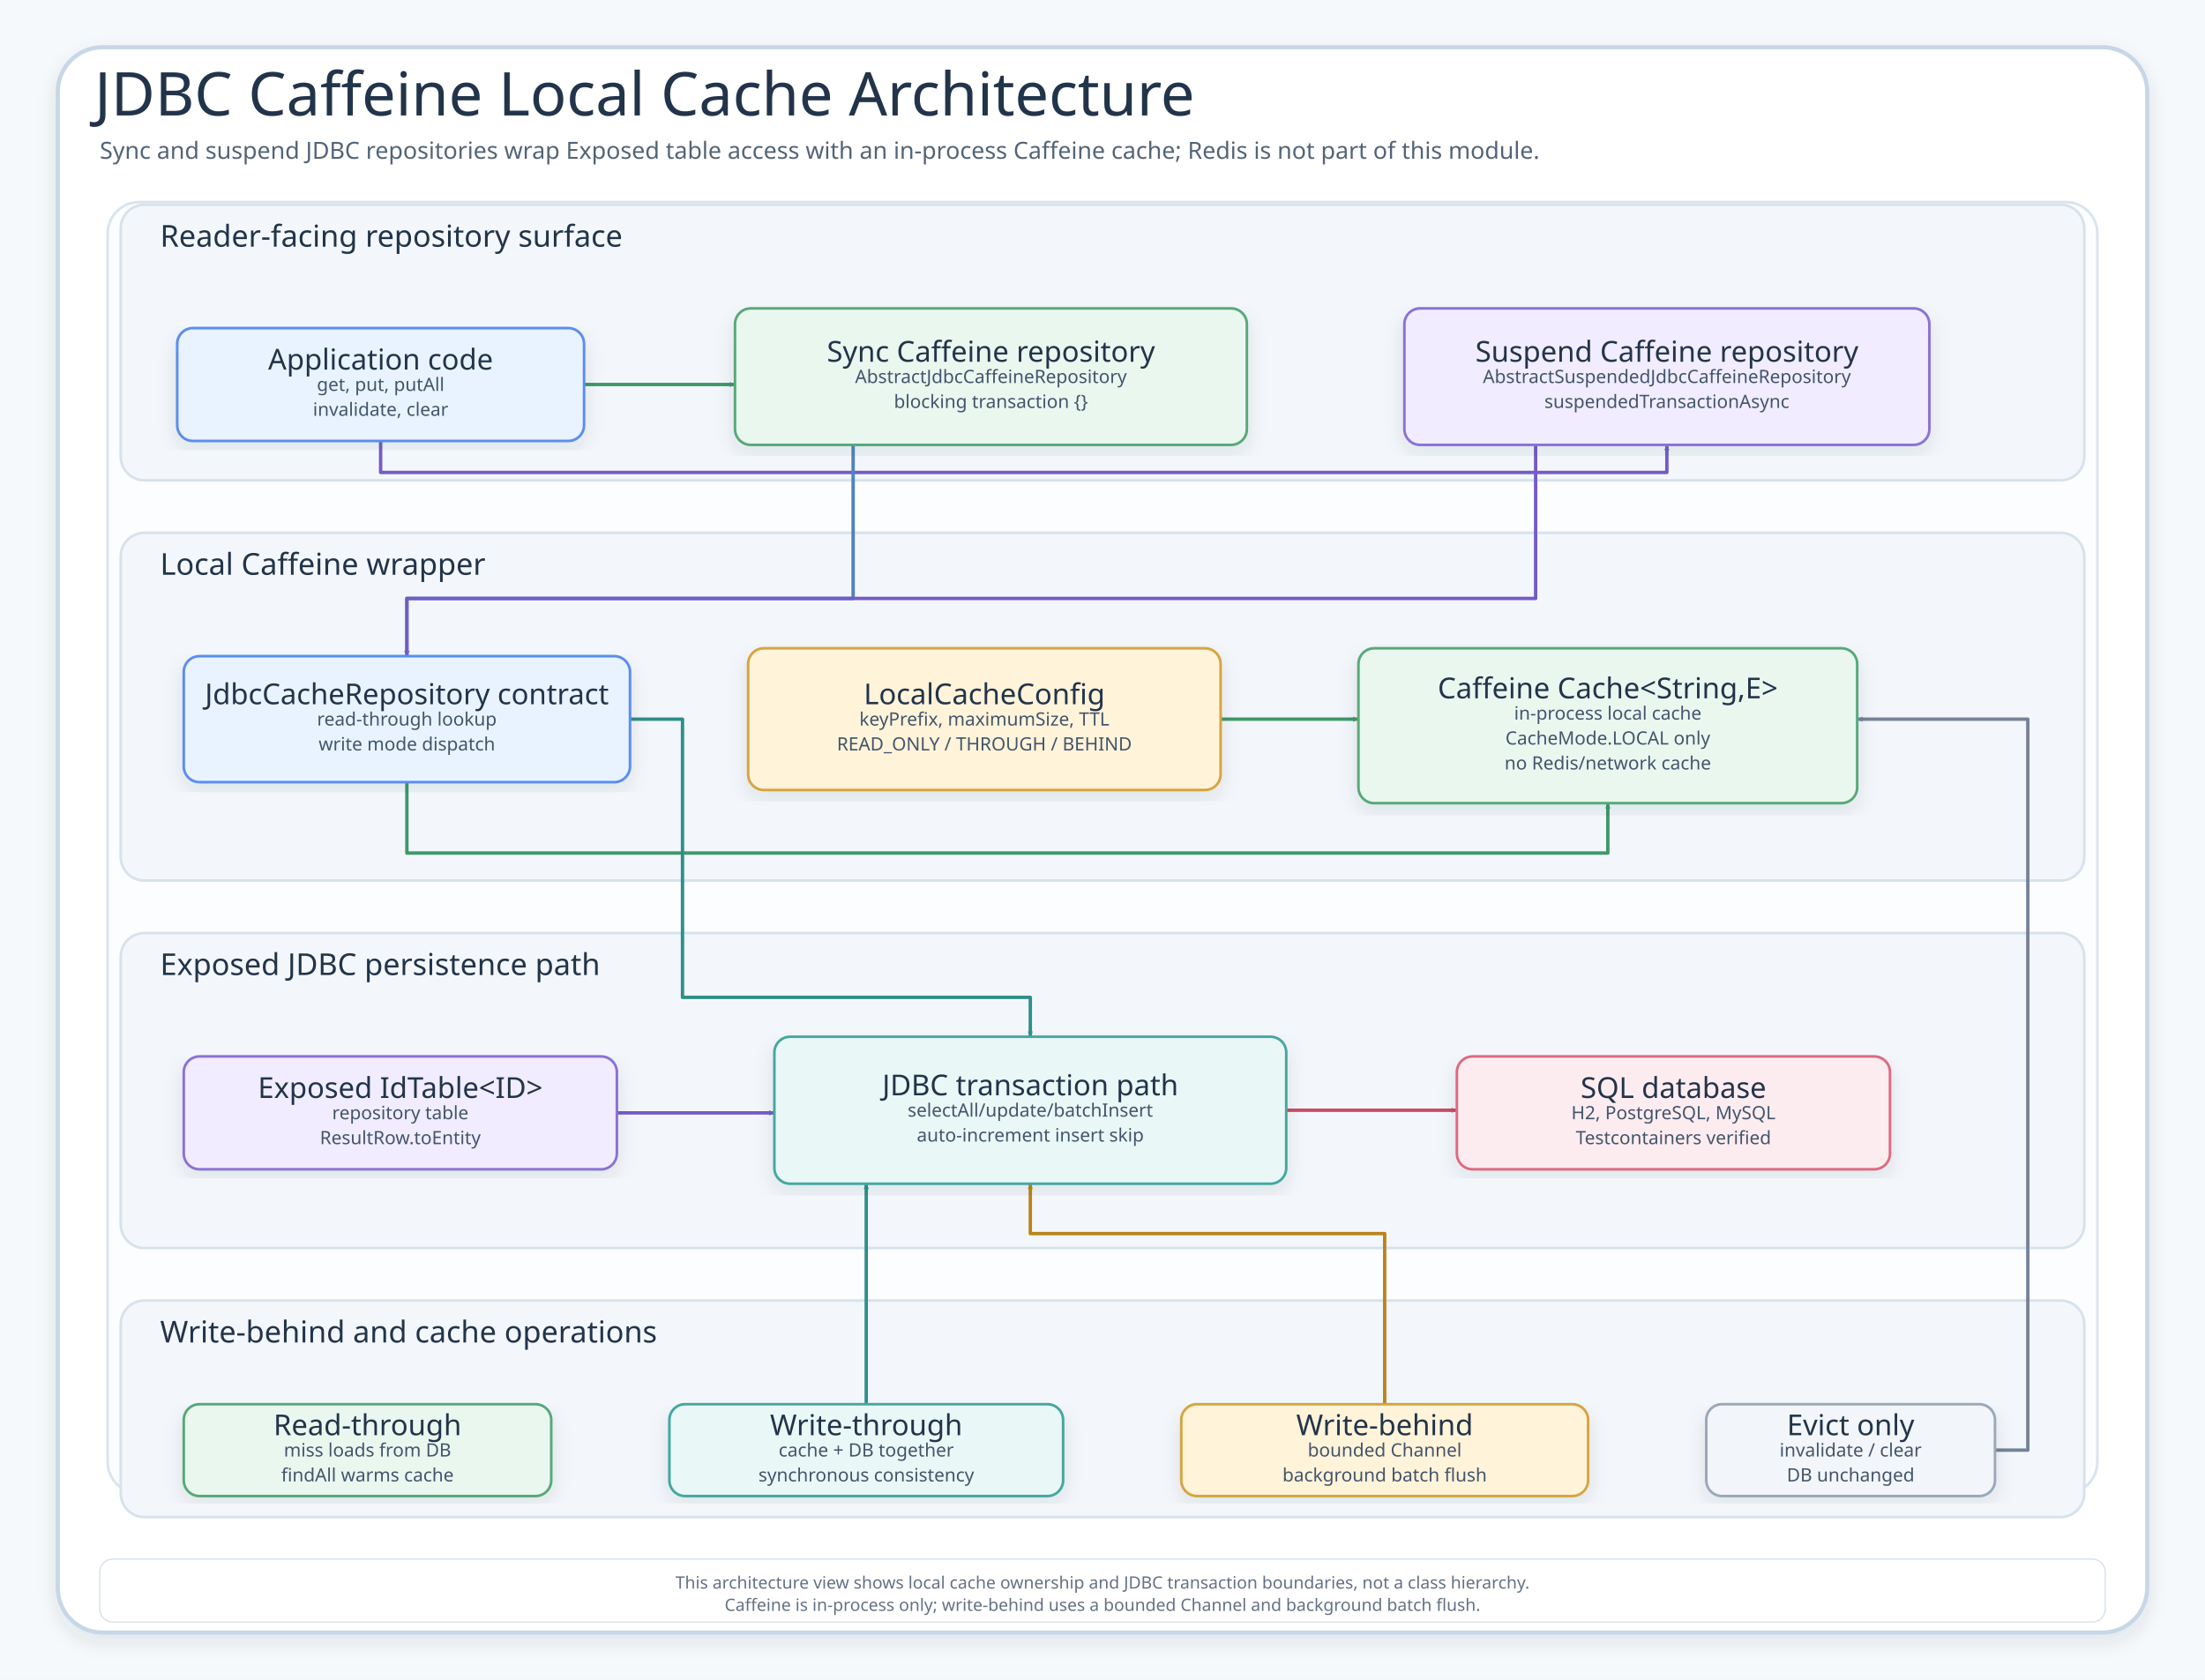
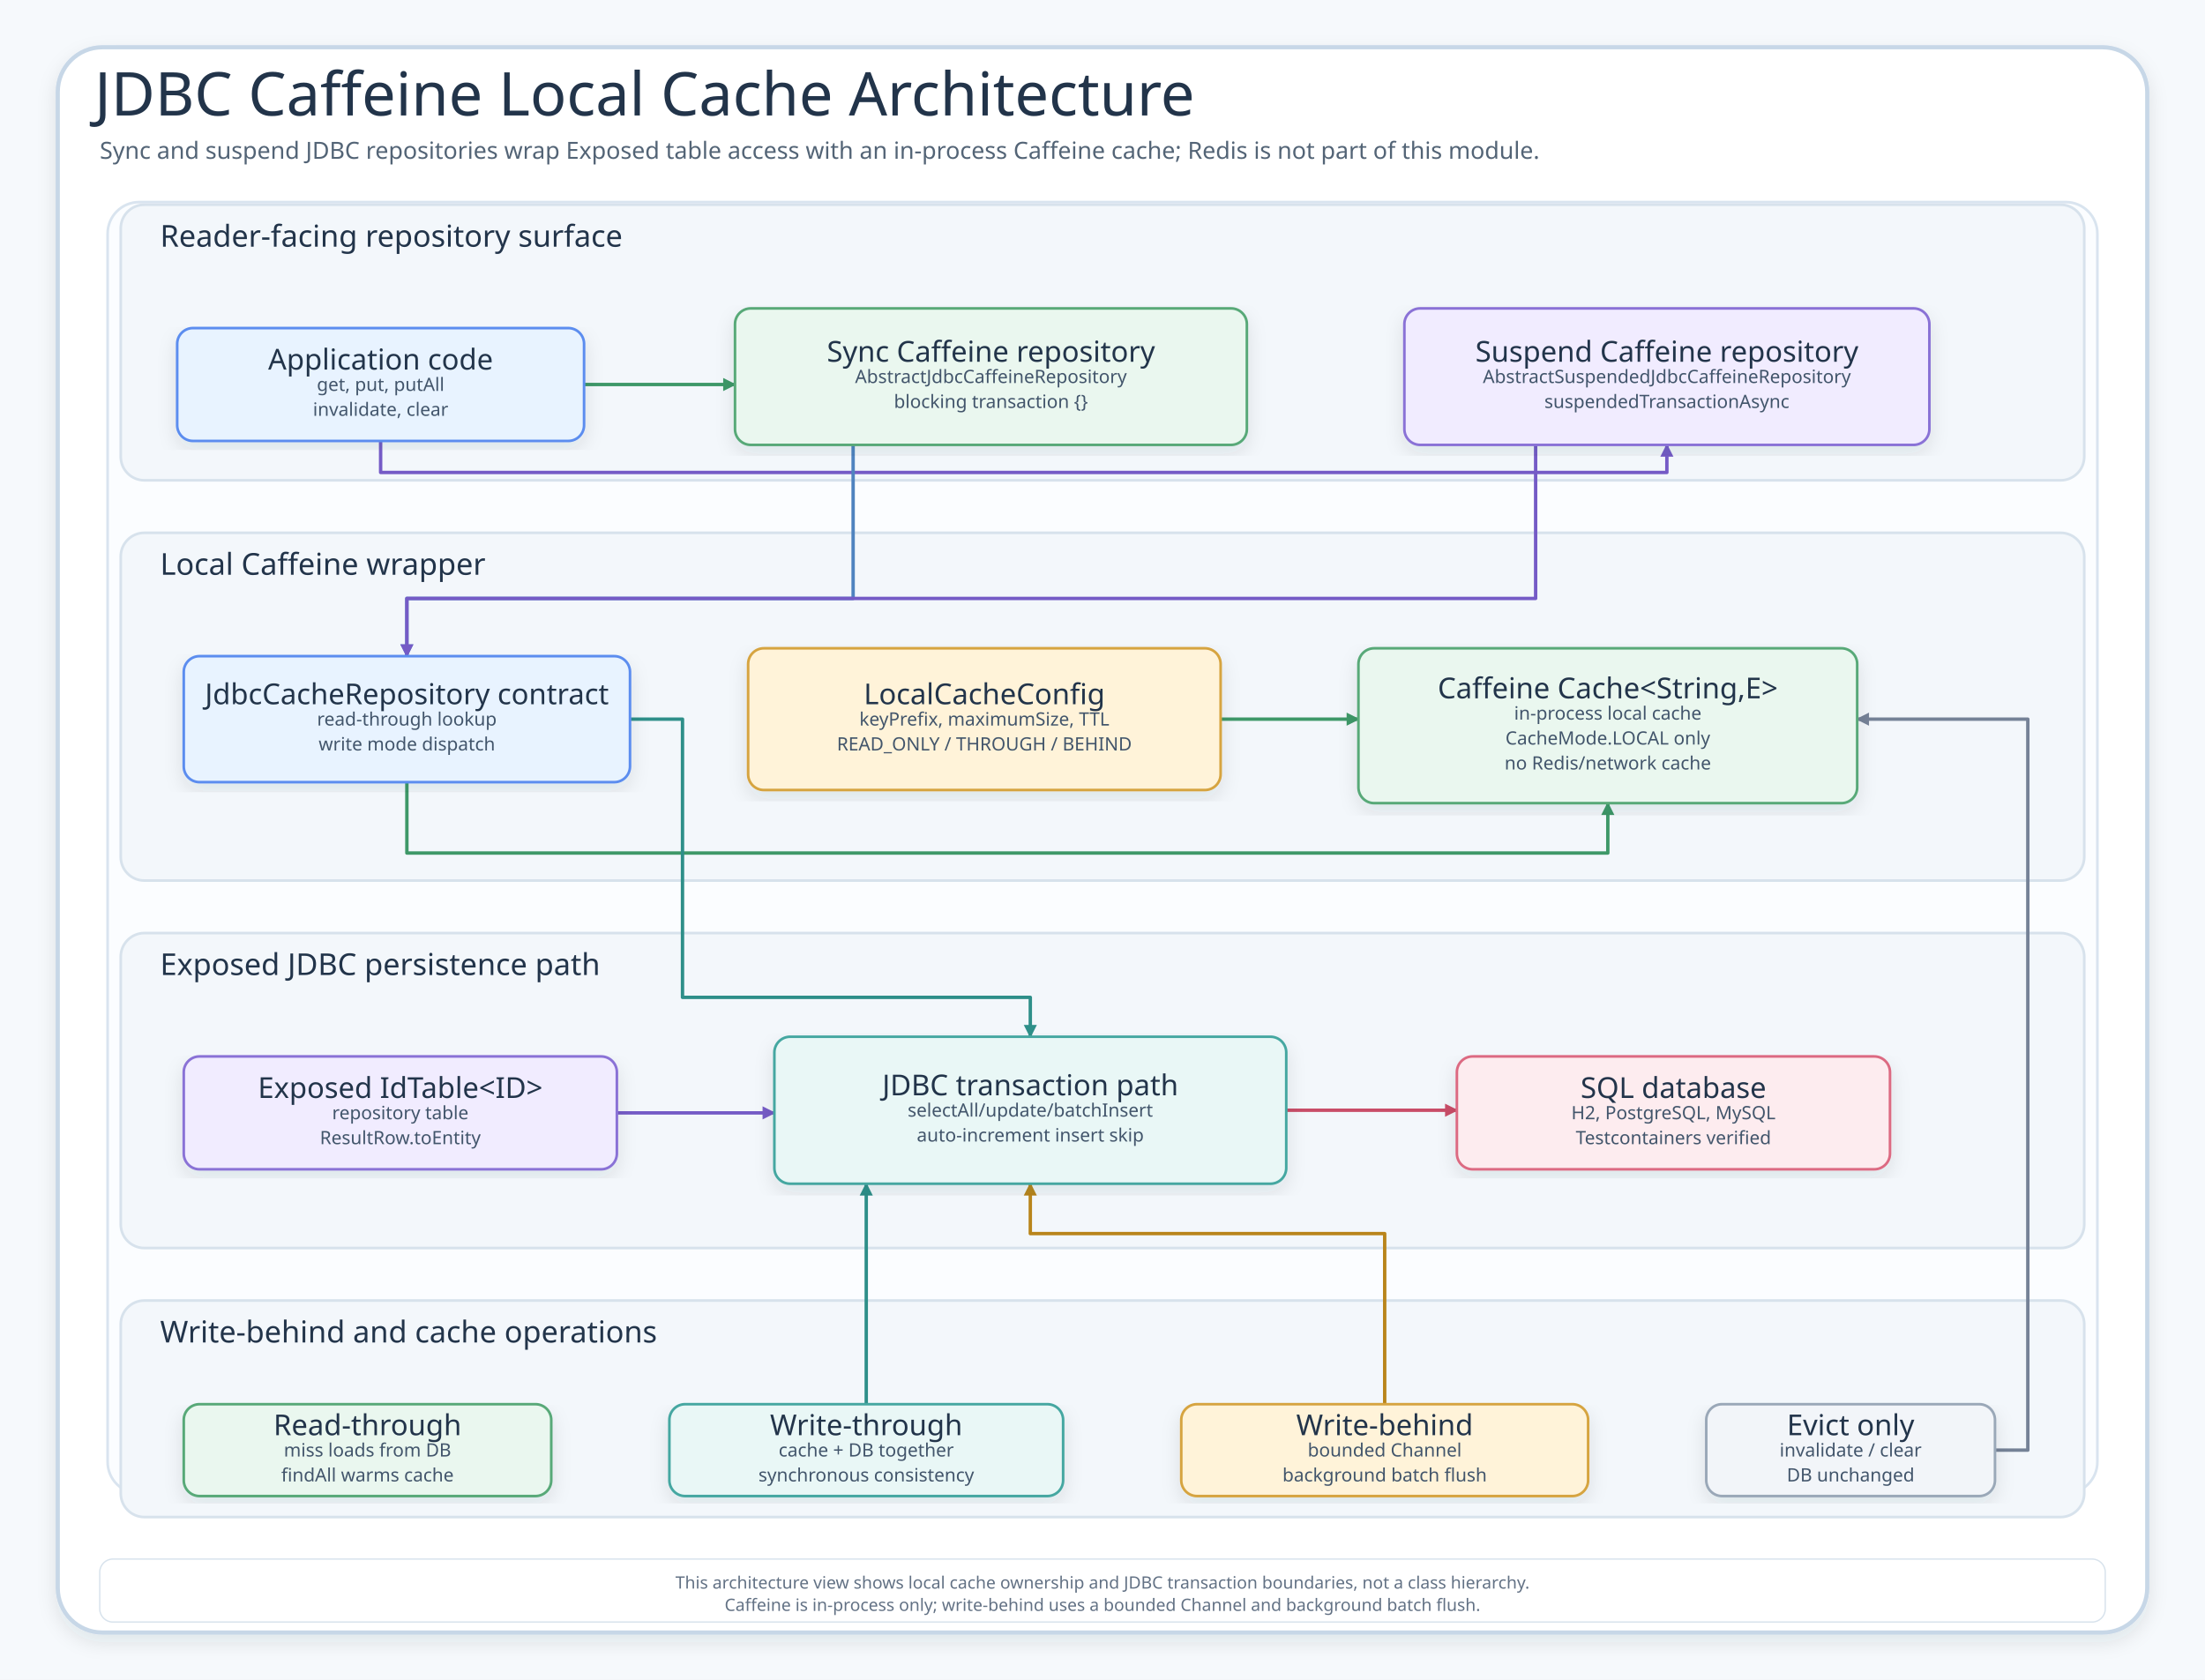
<svg xmlns="http://www.w3.org/2000/svg" width="1680" height="1280" viewBox="0 0 1680 1280" role="img" aria-labelledby="title desc">
  <defs>
    <filter id="shadow" x="-8%" y="-8%" width="116%" height="116%">
      <feDropShadow dx="0" dy="6" stdDeviation="7" flood-color="#203040" flood-opacity="0.10" />
    </filter>
-     <marker id="arrow" viewBox="0 0 5 5" markerWidth="5" markerHeight="5" refX="4.5" refY="2.5" orient="auto" markerUnits="userSpaceOnUse">
-       <path d="M 0.5 0.5 L 4.5 2.5 L 0.5 4.5 Z" fill="context-stroke" />
+     <marker id="arrow" viewBox="0 0 10 10" markerWidth="10" markerHeight="10" refX="9" refY="5" orient="auto" markerUnits="userSpaceOnUse">
+       <path d="M 0 0 L 10 5 L 0 10 Z" fill="context-stroke" />
    </marker>
-     <marker id="generalizationArrow" viewBox="0 0 5 5" markerWidth="5" markerHeight="5" refX="4.5" refY="2.5" orient="auto" markerUnits="userSpaceOnUse">
-       <path d="M 0.5 0.5 L 4.5 2.5 L 0.5 4.5 Z" fill="#FFFFFF" stroke="context-stroke" stroke-width="0.8" />
+     <marker id="generalizationArrow" viewBox="0 0 10 10" markerWidth="10" markerHeight="10" refX="9" refY="5" orient="auto" markerUnits="userSpaceOnUse">
+       <path d="M 1 1 L 9 5 L 1 9 Z" fill="#FFFFFF" stroke="context-stroke" stroke-width="1.2" stroke-dasharray="none" />
    </marker>
    <style>
      .canvas{fill:#F6F9FC}.decor{fill:#FFFFFF;stroke:#C7D7E7;stroke-width:3.2;filter:url(#shadow)}
      .innerFrame{fill:#FBFDFF;stroke:#D9E4EF;stroke-width:2}
      .title{font-family:"Architects Daughter";font-size:46px;fill:#22344A;font-weight:400}
      .subtitle{font-family:"Comic Mono";font-size:18px;fill:#536476;font-weight:400}
      .group{fill:#F3F7FB;stroke:#D7E2EC;stroke-width:2}.group-title{font-family:"Architects Daughter";font-size:23px;fill:#22344A;font-weight:400}
      .card-title{font-family:"Architects Daughter";font-size:22px;fill:#22344A;font-weight:400}.detail{font-family:"Comic Mono";font-size:14px;fill:#42556B;font-weight:400}
      .small{font-family:"Comic Mono";font-size:13px;fill:#627184;font-weight:400}.shape{filter:url(#shadow);stroke-width:2}
      .connector{fill:none;stroke-width:2.6;marker-end:url(#arrow);stroke-linejoin:round;stroke-linecap:round}.generalization{marker-end:url(#generalizationArrow)}.dashed{stroke-dasharray:7 6}
      .pill{fill:#FFFFFF;stroke:#D7E2EC;stroke-width:1}
    </style>
  </defs>
  <rect class="canvas" width="1680" height="1280" />
  <rect class="decor" x="44" y="36" width="1592" height="1208" rx="34" />
  <rect class="innerFrame" x="82" y="154" width="1516" height="984" rx="24" />
  <text class="title" x="72" y="88">JDBC Caffeine Local Cache Architecture</text>
  <text class="subtitle" x="76" y="121">Sync and suspend JDBC repositories wrap Exposed table access with an in-process Caffeine cache; Redis is not part of this module.</text>
  <g id="group-api">
    <rect class="group" x="92" y="156" width="1496" height="210" rx="18" />
    <text class="group-title" x="122" y="180" dominant-baseline="middle">Reader-facing repository surface</text>
  </g>
  <g id="group-cache">
    <rect class="group" x="92" y="406" width="1496" height="265" rx="18" />
    <text class="group-title" x="122" y="430" dominant-baseline="middle">Local Caffeine wrapper</text>
  </g>
  <g id="group-persistence">
    <rect class="group" x="92" y="711" width="1496" height="240" rx="18" />
    <text class="group-title" x="122" y="735" dominant-baseline="middle">Exposed JDBC persistence path</text>
  </g>
  <g id="group-ops">
    <rect class="group" x="92" y="991" width="1496" height="165" rx="18" />
    <text class="group-title" x="122" y="1015" dominant-baseline="middle">Write-behind and cache operations</text>
  </g>
  <path id="route-caller-sync-repo" data-edge="caller-&gt;sync-repo" data-label="blocking calls" class="connector" d="M 445 293 L 560 293" stroke="#3E9868" />
  <path id="route-caller-suspend-repo" data-edge="caller-&gt;suspend-repo" data-label="suspend calls" class="connector" d="M 290 336 L 290 360 L 1270 360 L 1270 339" stroke="#755BC6" />
  <path id="route-sync-repo-contract" data-edge="sync-repo-&gt;contract" data-label="implements cache contract" class="connector" d="M 650 339 L 650 456 L 310 456 L 310 500" stroke="#4F83BF" />
  <path id="route-suspend-repo-contract" data-edge="suspend-repo-&gt;contract" data-label="suspend variant mirrors contract" class="connector" d="M 1170 339 L 1170 456 L 310 456 L 310 500" stroke="#755BC6" />
  <path id="route-config-caffeine" data-edge="config-&gt;caffeine" data-label="builds local cache" class="connector" d="M 930 548 L 1035 548" stroke="#3E9868" />
  <path id="route-contract-caffeine" data-edge="contract-&gt;caffeine" data-label="get/put/invalidate" class="connector" d="M 310 596 L 310 650 L 1225 650 L 1225 612" stroke="#3E9868" />
  <path id="route-contract-jdbc-tx" data-edge="contract-&gt;jdbc-tx" data-label="misses and writes delegate" class="connector" d="M 480 548 L 520 548 L 520 760 L 785 760 L 785 790" stroke="#2E8F89" />
  <path id="route-table-jdbc-tx" data-edge="table-&gt;jdbc-tx" data-label="table + mapper" class="connector" d="M 470 848 L 590 848" stroke="#755BC6" />
  <path id="route-jdbc-tx-database" data-edge="jdbc-tx-&gt;database" data-label="JDBC statements" class="connector" d="M 980 846 L 1110 846" stroke="#C94D68" />
  <path id="route-write-through-jdbc-tx" data-edge="write-through-&gt;jdbc-tx" data-label="sync DB update" class="connector" d="M 660 1070 L 660 902" stroke="#2E8F89" />
  <path id="route-write-behind-jdbc-tx" data-edge="write-behind-&gt;jdbc-tx" data-label="batch flush" class="connector" d="M 1055 1070 L 1055 940 L 785 940 L 785 902" stroke="#B9851B" />
  <path id="route-evict-caffeine" data-edge="evict-&gt;caffeine" data-label="cache removal only" class="connector" d="M 1520 1105 L 1545 1105 L 1545 548 L 1415 548" stroke="#758297" />
  <g id="node-caller" data-node="caller" transform="translate(135,250)">
    <rect class="shape" x="0" y="0" width="310" height="86" rx="12" fill="#E8F3FF" stroke="#5B8DEF" />
    <text class="card-title" x="155" y="24" text-anchor="middle" dominant-baseline="middle">Application code</text>
    <text class="detail" x="155" y="43" text-anchor="middle" dominant-baseline="middle">get, put, putAll</text>
    <text class="detail" x="155" y="62" text-anchor="middle" dominant-baseline="middle">invalidate, clear</text>
  </g>
  <g id="node-sync-repo" data-node="sync-repo" transform="translate(560,235)">
    <rect class="shape" x="0" y="0" width="390" height="104" rx="12" fill="#EAF7EF" stroke="#58A978" />
    <text class="card-title" x="195" y="33" text-anchor="middle" dominant-baseline="middle">Sync Caffeine repository</text>
    <text class="detail" x="195" y="52" text-anchor="middle" dominant-baseline="middle">AbstractJdbcCaffeineRepository</text>
    <text class="detail" x="195" y="71" text-anchor="middle" dominant-baseline="middle">blocking transaction {}</text>
  </g>
  <g id="node-suspend-repo" data-node="suspend-repo" transform="translate(1070,235)">
    <rect class="shape" x="0" y="0" width="400" height="104" rx="12" fill="#F1ECFF" stroke="#8A72D6" />
    <text class="card-title" x="200" y="33" text-anchor="middle" dominant-baseline="middle">Suspend Caffeine repository</text>
    <text class="detail" x="200" y="52" text-anchor="middle" dominant-baseline="middle">AbstractSuspendedJdbcCaffeineRepository</text>
    <text class="detail" x="200" y="71" text-anchor="middle" dominant-baseline="middle">suspendedTransactionAsync</text>
  </g>
  <g id="node-contract" data-node="contract" transform="translate(140,500)">
    <rect class="shape" x="0" y="0" width="340" height="96" rx="12" fill="#E8F3FF" stroke="#5B8DEF" />
    <text class="card-title" x="170" y="29" text-anchor="middle" dominant-baseline="middle">JdbcCacheRepository contract</text>
    <text class="detail" x="170" y="48" text-anchor="middle" dominant-baseline="middle">read-through lookup</text>
    <text class="detail" x="170" y="67" text-anchor="middle" dominant-baseline="middle">write mode dispatch</text>
  </g>
  <g id="node-config" data-node="config" transform="translate(570,494)">
    <rect class="shape" x="0" y="0" width="360" height="108" rx="12" fill="#FFF3D9" stroke="#D6A441" />
    <text class="card-title" x="180" y="35" text-anchor="middle" dominant-baseline="middle">LocalCacheConfig</text>
    <text class="detail" x="180" y="54" text-anchor="middle" dominant-baseline="middle">keyPrefix, maximumSize, TTL</text>
    <text class="detail" x="180" y="73" text-anchor="middle" dominant-baseline="middle">READ_ONLY / THROUGH / BEHIND</text>
  </g>
  <g id="node-caffeine" data-node="caffeine" transform="translate(1035,494)">
    <rect class="shape" x="0" y="0" width="380" height="118" rx="12" fill="#EAF7EF" stroke="#58A978" />
    <text class="card-title" x="190" y="30.5" text-anchor="middle" dominant-baseline="middle">Caffeine Cache&lt;String,E&gt;</text>
    <text class="detail" x="190" y="49.5" text-anchor="middle" dominant-baseline="middle">in-process local cache</text>
    <text class="detail" x="190" y="68.5" text-anchor="middle" dominant-baseline="middle">CacheMode.LOCAL only</text>
    <text class="detail" x="190" y="87.5" text-anchor="middle" dominant-baseline="middle">no Redis/network cache</text>
  </g>
  <g id="node-table" data-node="table" transform="translate(140,805)">
    <rect class="shape" x="0" y="0" width="330" height="86" rx="12" fill="#F1ECFF" stroke="#8A72D6" />
    <text class="card-title" x="165" y="24" text-anchor="middle" dominant-baseline="middle">Exposed IdTable&lt;ID&gt;</text>
    <text class="detail" x="165" y="43" text-anchor="middle" dominant-baseline="middle">repository table</text>
    <text class="detail" x="165" y="62" text-anchor="middle" dominant-baseline="middle">ResultRow.toEntity</text>
  </g>
  <g id="node-jdbc-tx" data-node="jdbc-tx" transform="translate(590,790)">
    <rect class="shape" x="0" y="0" width="390" height="112" rx="12" fill="#E9F7F6" stroke="#45A7A1" />
    <text class="card-title" x="195" y="37" text-anchor="middle" dominant-baseline="middle">JDBC transaction path</text>
    <text class="detail" x="195" y="56" text-anchor="middle" dominant-baseline="middle">selectAll/update/batchInsert</text>
    <text class="detail" x="195" y="75" text-anchor="middle" dominant-baseline="middle">auto-increment insert skip</text>
  </g>
  <g id="node-database" data-node="database" transform="translate(1110,805)">
    <rect class="shape" x="0" y="0" width="330" height="86" rx="12" fill="#FDECEF" stroke="#DC6B82" />
    <text class="card-title" x="165" y="24" text-anchor="middle" dominant-baseline="middle">SQL database</text>
    <text class="detail" x="165" y="43" text-anchor="middle" dominant-baseline="middle">H2, PostgreSQL, MySQL</text>
    <text class="detail" x="165" y="62" text-anchor="middle" dominant-baseline="middle">Testcontainers verified</text>
  </g>
  <g id="node-read" data-node="read" transform="translate(140,1070)">
    <rect class="shape" x="0" y="0" width="280" height="70" rx="12" fill="#EAF7EF" stroke="#58A978" />
    <text class="card-title" x="140" y="16" text-anchor="middle" dominant-baseline="middle">Read-through</text>
    <text class="detail" x="140" y="35" text-anchor="middle" dominant-baseline="middle">miss loads from DB</text>
    <text class="detail" x="140" y="54" text-anchor="middle" dominant-baseline="middle">findAll warms cache</text>
  </g>
  <g id="node-write-through" data-node="write-through" transform="translate(510,1070)">
    <rect class="shape" x="0" y="0" width="300" height="70" rx="12" fill="#E9F7F6" stroke="#45A7A1" />
    <text class="card-title" x="150" y="16" text-anchor="middle" dominant-baseline="middle">Write-through</text>
    <text class="detail" x="150" y="35" text-anchor="middle" dominant-baseline="middle">cache + DB together</text>
    <text class="detail" x="150" y="54" text-anchor="middle" dominant-baseline="middle">synchronous consistency</text>
  </g>
  <g id="node-write-behind" data-node="write-behind" transform="translate(900,1070)">
    <rect class="shape" x="0" y="0" width="310" height="70" rx="12" fill="#FFF3D9" stroke="#D6A441" />
    <text class="card-title" x="155" y="16" text-anchor="middle" dominant-baseline="middle">Write-behind</text>
    <text class="detail" x="155" y="35" text-anchor="middle" dominant-baseline="middle">bounded Channel</text>
    <text class="detail" x="155" y="54" text-anchor="middle" dominant-baseline="middle">background batch flush</text>
  </g>
  <g id="node-evict" data-node="evict" transform="translate(1300,1070)">
    <rect class="shape" x="0" y="0" width="220" height="70" rx="12" fill="#F2F5F9" stroke="#9AA8B8" />
    <text class="card-title" x="110" y="16" text-anchor="middle" dominant-baseline="middle">Evict only</text>
    <text class="detail" x="110" y="35" text-anchor="middle" dominant-baseline="middle">invalidate / clear</text>
    <text class="detail" x="110" y="54" text-anchor="middle" dominant-baseline="middle">DB unchanged</text>
  </g>
  <g transform="translate(76,1188)" data-footer="reader-note">
    <rect class="pill" x="0" y="0" width="1528" height="48" rx="10" />
    <text class="small" x="764" y="18" text-anchor="middle" dominant-baseline="middle">This architecture view shows local cache ownership and JDBC transaction boundaries, not a class hierarchy.</text>
    <text class="small" x="764" y="35" text-anchor="middle" dominant-baseline="middle">Caffeine is in-process only; write-behind uses a bounded Channel and background batch flush.</text>
  </g>
</svg>
